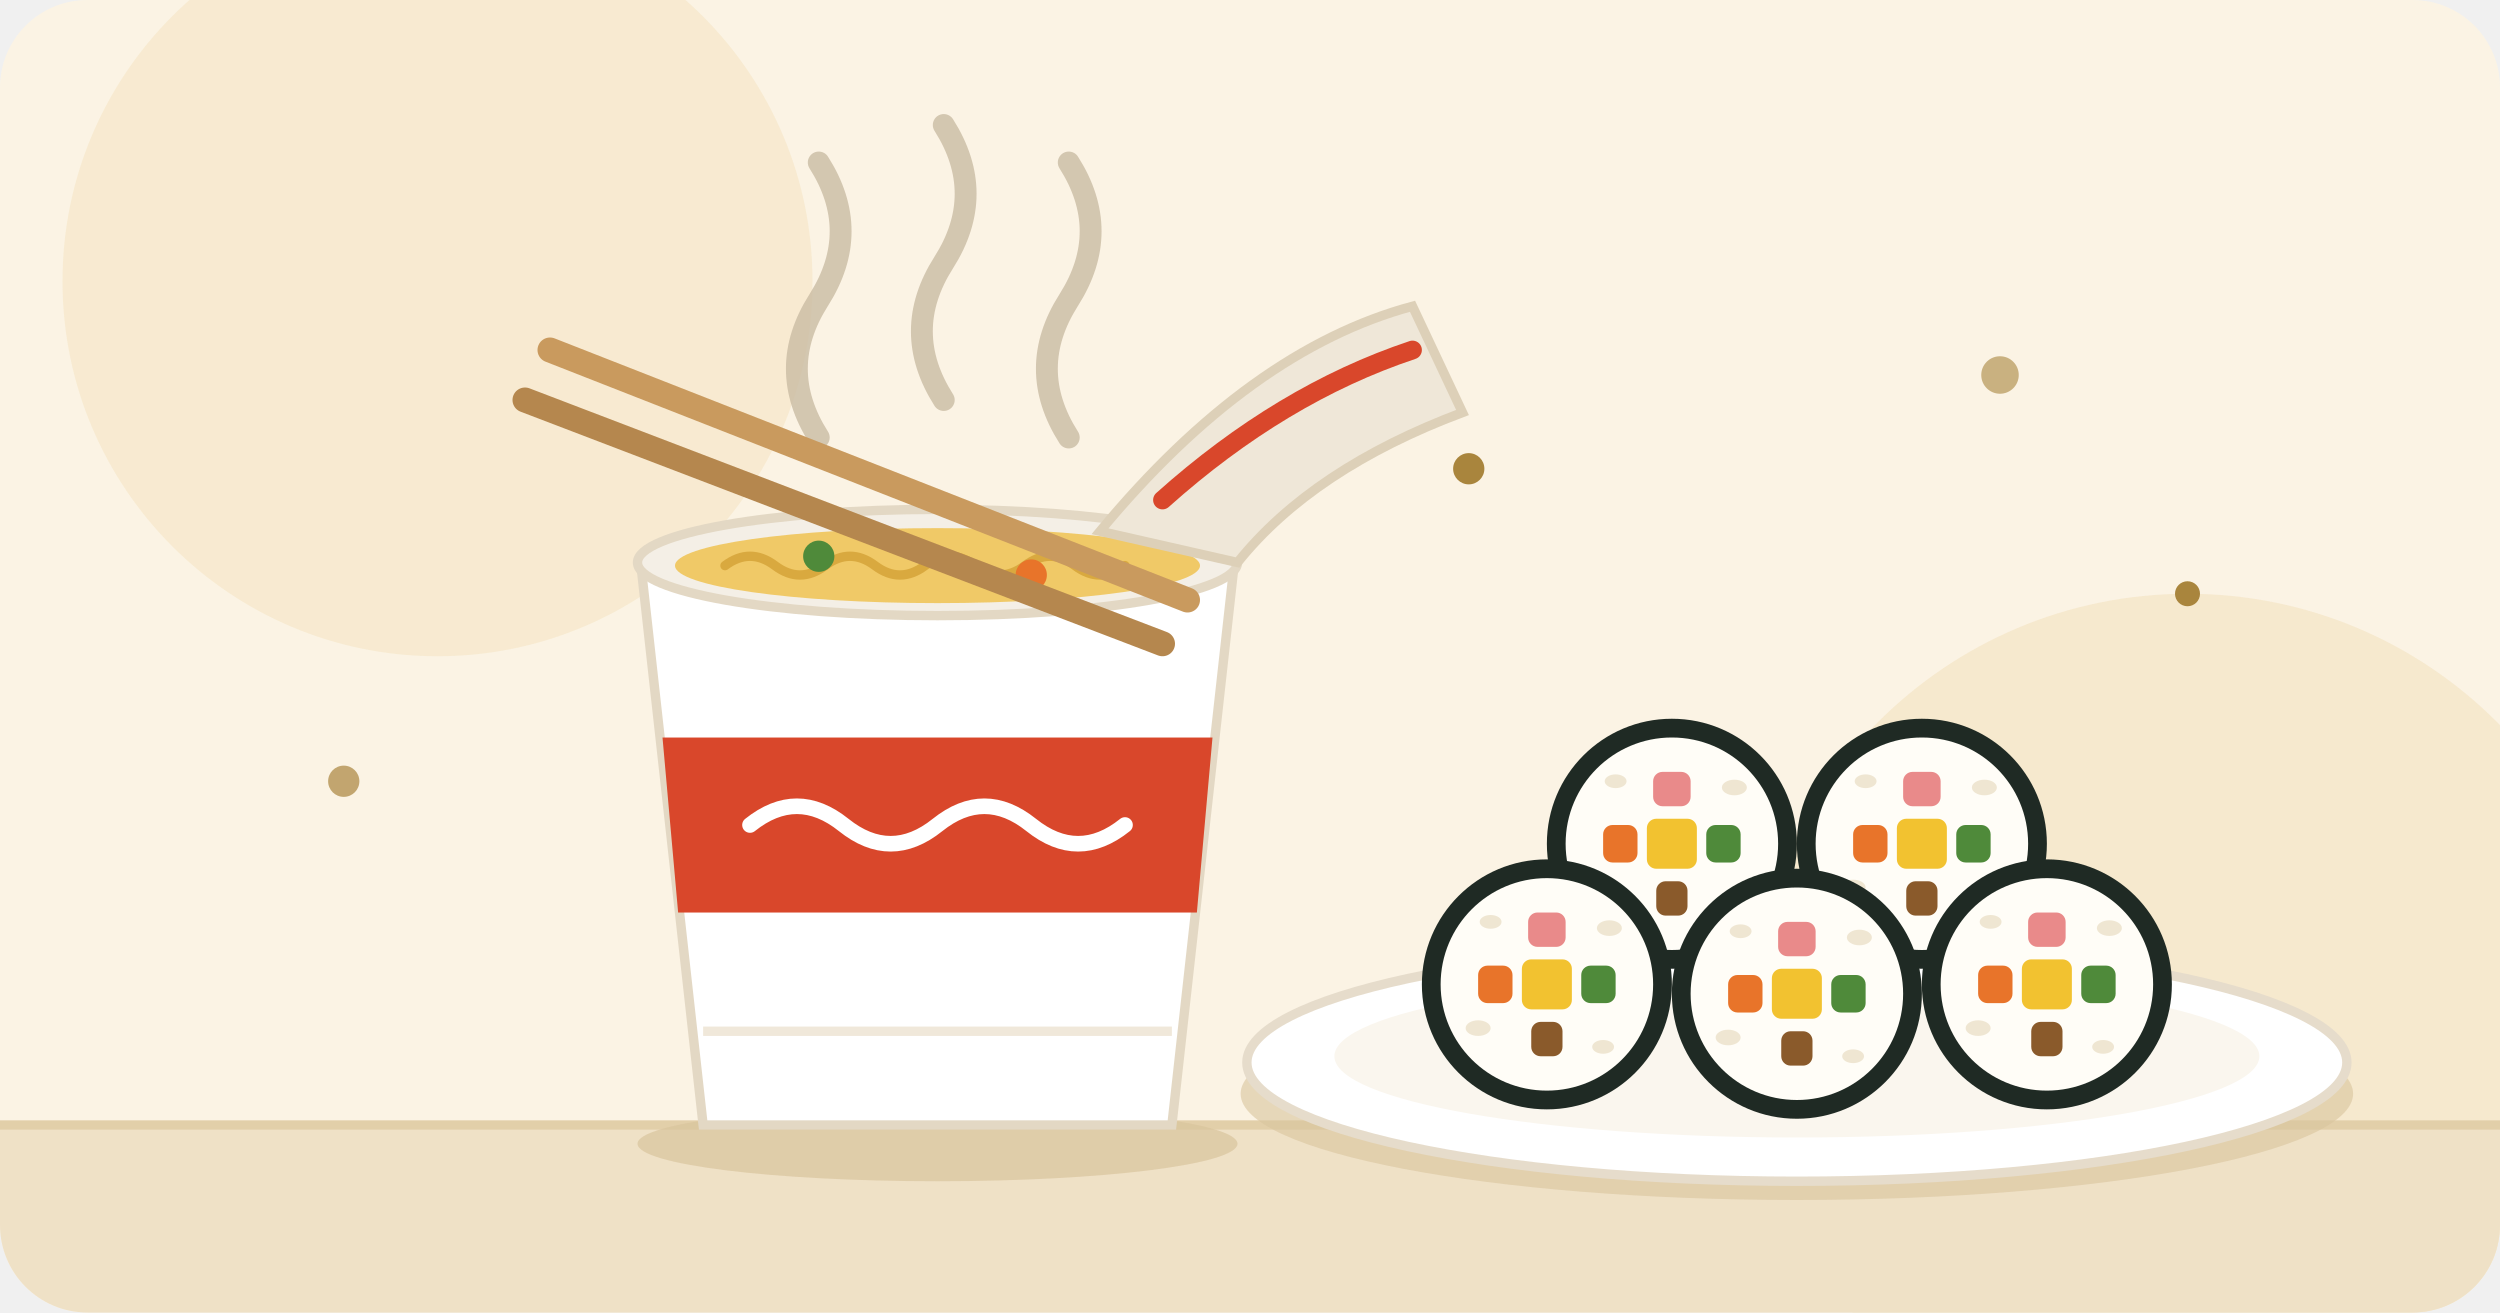
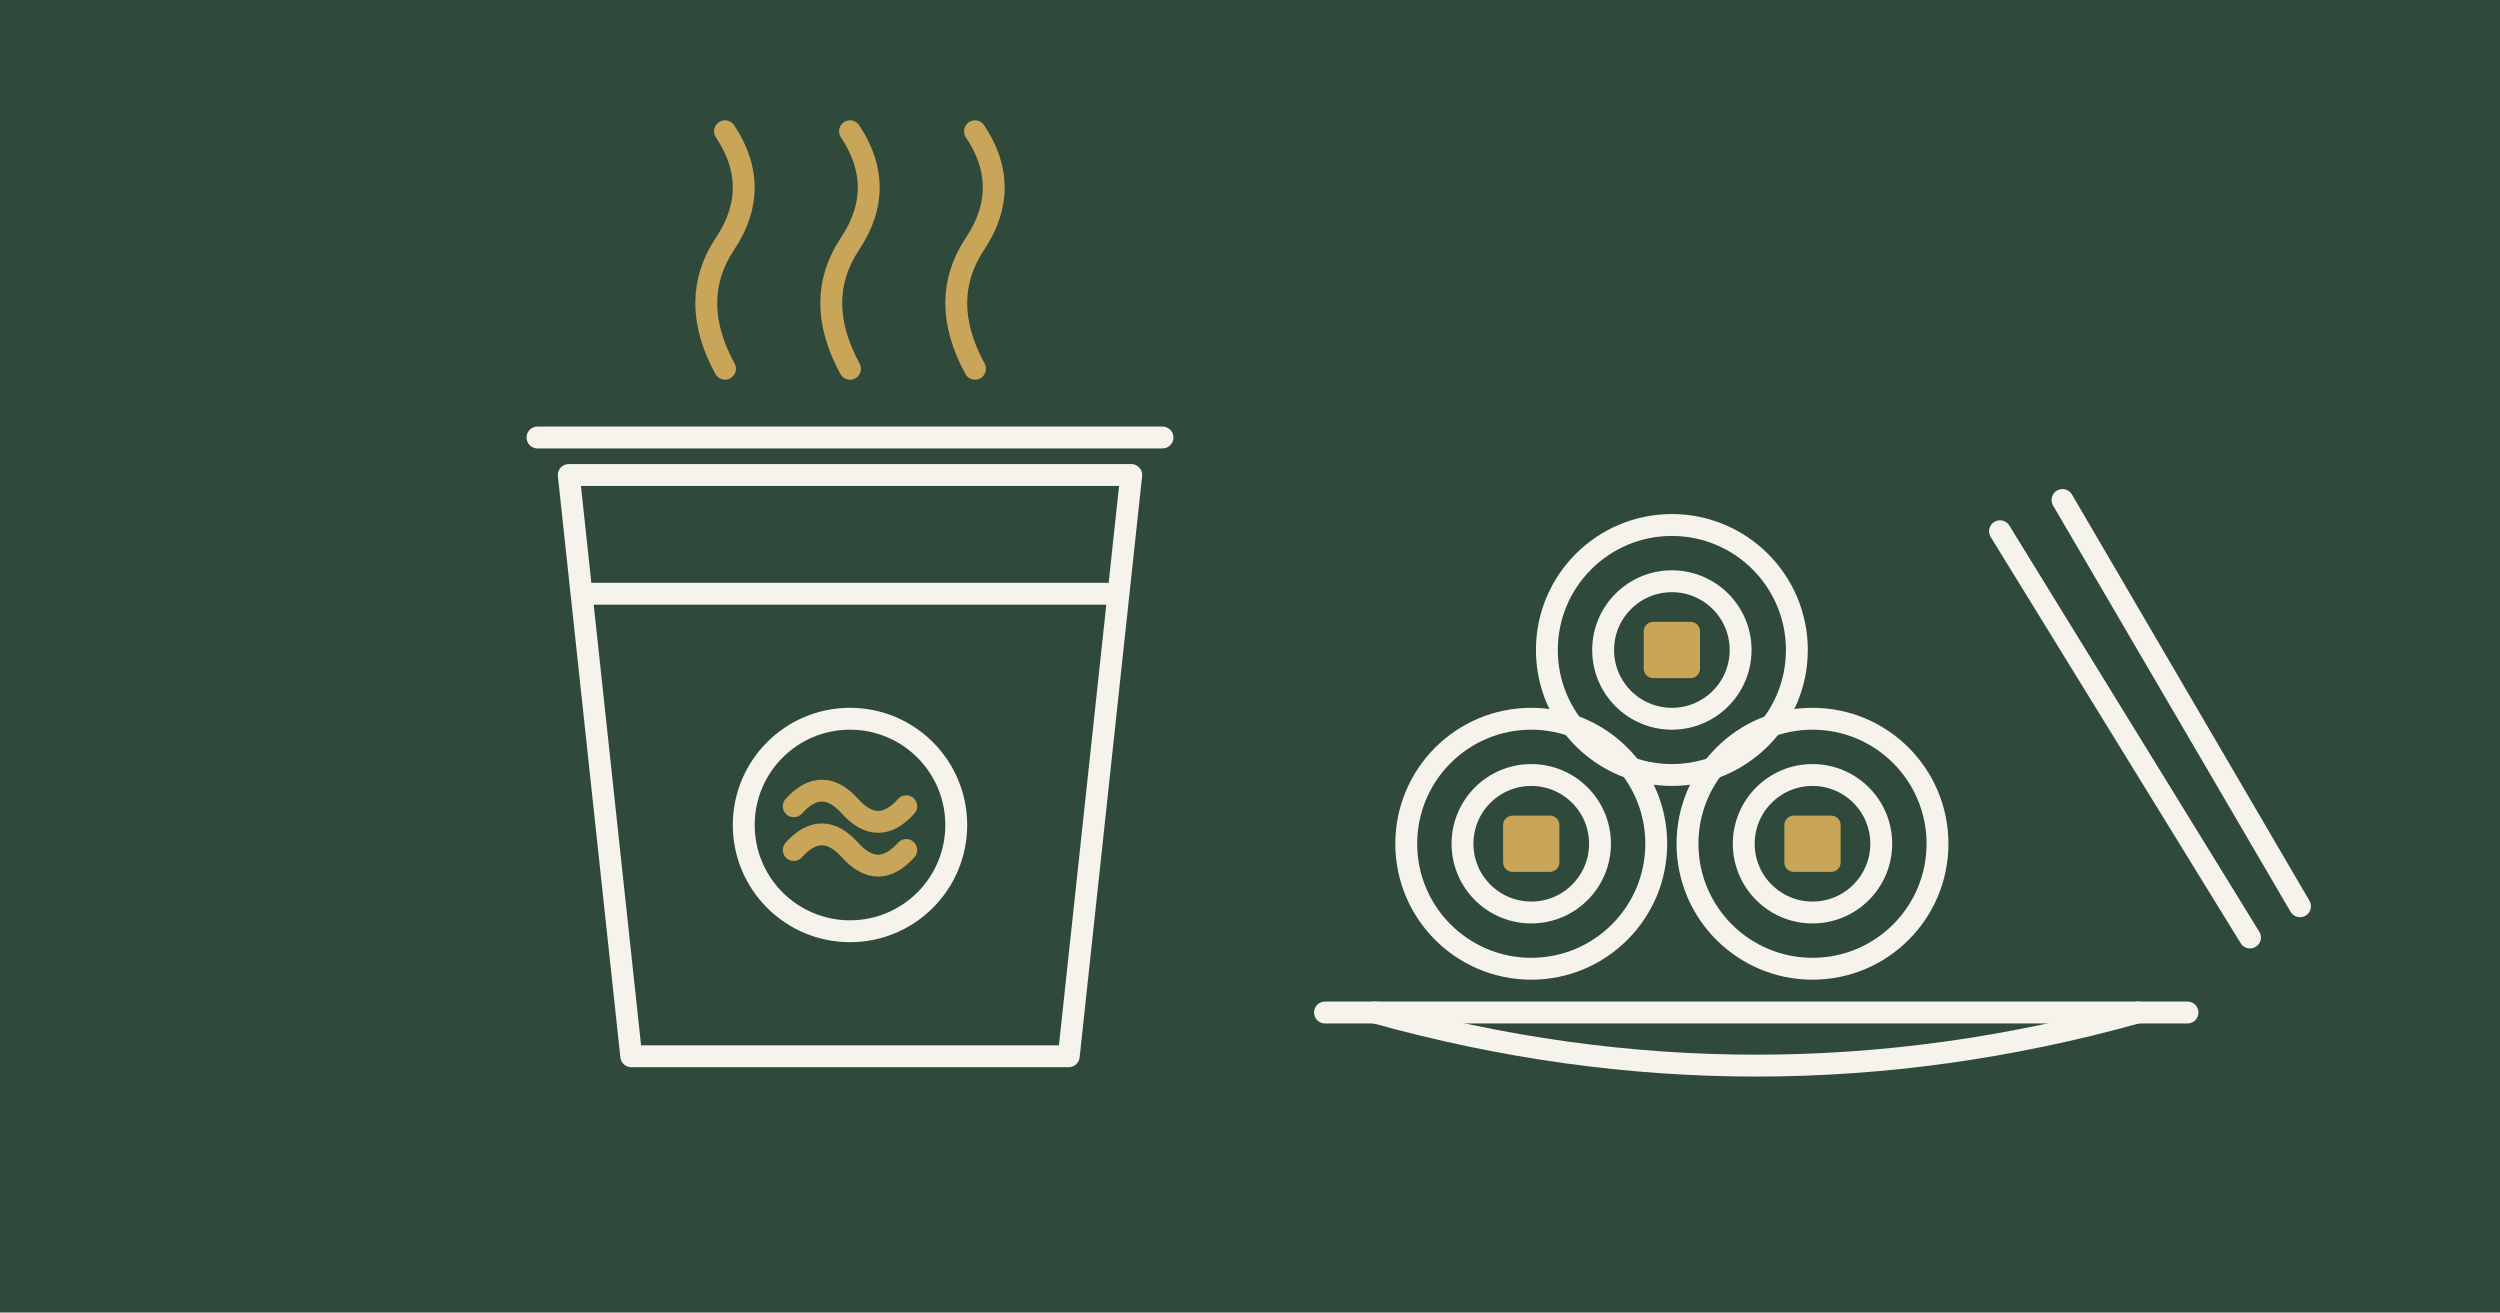
- <svg xmlns="http://www.w3.org/2000/svg" viewBox="0 0 800 420" role="img" aria-label="컵라면과 김밥 일러스트">
-   <defs>
-     <g id="gb">
-       <circle r="40" fill="#1f2a24" />
-       <circle r="34" fill="#fffdf7" />
-       <ellipse cx="-22" cy="14" rx="4" ry="2.5" fill="#efe6d2" />
-       <ellipse cx="20" cy="-18" rx="4" ry="2.5" fill="#efe6d2" />
-       <ellipse cx="18" cy="20" rx="3.5" ry="2.2" fill="#efe6d2" />
-       <ellipse cx="-18" cy="-20" rx="3.5" ry="2.2" fill="#efe6d2" />
-       <rect x="-8" y="-8" width="16" height="16" rx="3" fill="#f2c230" />
-       <rect x="-22" y="-6" width="11" height="12" rx="3" fill="#e8742a" />
-       <rect x="11" y="-6" width="11" height="12" rx="3" fill="#4f8a3a" />
-       <rect x="-6" y="-23" width="12" height="11" rx="3" fill="#e98a8a" />
-       <rect x="-5" y="12" width="10" height="11" rx="3" fill="#8a5a2b" />
-     </g>
-   </defs>
-   <clipPath id="frame">
-     <rect width="800" height="420" rx="28" />
-   </clipPath>
-   <g clip-path="url(#frame)">
-     <rect width="800" height="420" fill="#fbf3e4" />
-     <circle cx="140" cy="90" r="120" fill="#f6e7c9" opacity=".7" />
-     <circle cx="700" cy="330" r="140" fill="#f3e2c0" opacity=".6" />
-     <rect x="0" y="360" width="800" height="60" fill="#efe1c6" />
-     <path d="M0 360 H800" stroke="#e2cfa9" stroke-width="3" />
+ <svg xmlns="http://www.w3.org/2000/svg" viewBox="0 0 800 420" role="img" aria-label="컵라면과 김밥 그림">
+   <rect width="800" height="420" fill="#2f4a3a" />
+   <g fill="none" stroke="#f6f3ec" stroke-width="7" stroke-linecap="round" stroke-linejoin="round">
+     <path d="M232 118 q-12 -22 0 -40 q12 -18 0 -36 M272 118 q-12 -22 0 -40 q12 -18 0 -36 M312 118 q-12 -22 0 -40 q12 -18 0 -36" stroke="#c9a55a" />
+     <path d="M182 152 L202 338 H342 L362 152 Z" />
+     <path d="M172 140 H372" />
+     <path d="M190 190 H354" />
+     <circle cx="272" cy="264" r="34" />
+     <path d="M254 258 q9 -10 18 0 t18 0 M254 272 q9 -10 18 0 t18 0" stroke="#c9a55a" />
+     <path d="M424 324 H700" />
+     <path d="M440 324 q122 34 244 0" />
+     <circle cx="490" cy="270" r="40" />
+     <circle cx="490" cy="270" r="22" />
+     <circle cx="580" cy="270" r="40" />
+     <circle cx="580" cy="270" r="22" />
+     <circle cx="535" cy="208" r="40" />
+     <circle cx="535" cy="208" r="22" />
+     <path d="M640 170 L720 300 M660 160 L736 290" />
  </g>
-   <g fill="none" stroke="#c9bba3" stroke-width="7" stroke-linecap="round" opacity=".8">
-     <path d="M262 140 q-14 -22 0 -44 q14 -22 0 -44" />
-     <path d="M302 128 q-14 -22 0 -44 q14 -22 0 -44" />
-     <path d="M342 140 q-14 -22 0 -44 q14 -22 0 -44" />
-   </g>
-   <ellipse cx="300" cy="366" rx="96" ry="12" fill="#d9c49d" opacity=".7" />
-   <path d="M205 180 L395 180 L375 360 L225 360 Z" fill="#ffffff" stroke="#e3d8c4" stroke-width="3" />
-   <path d="M212 236 L388 236 L383 292 L217 292 Z" fill="#d9472b" />
-   <path d="M240 264 q15 -12 30 0 t30 0 t30 0 t30 0" fill="none" stroke="#fff" stroke-width="5" stroke-linecap="round" />
-   <path d="M225 330 L375 330" stroke="#f0e8da" stroke-width="3" />
-   <ellipse cx="300" cy="180" rx="96" ry="17" fill="#f4efe6" stroke="#e3d8c4" stroke-width="3" />
-   <ellipse cx="300" cy="181" rx="84" ry="12" fill="#f0c967" />
-   <g fill="none" stroke="#d9a93f" stroke-width="3" stroke-linecap="round">
-     <path d="M232 181 q8 -6 16 0 t16 0 t16 0 t16 0 t16 0 t16 0 t16 0 t16 0" />
-   </g>
-   <circle cx="262" cy="178" r="5" fill="#4f8a3a" />
-   <circle cx="330" cy="184" r="5" fill="#e8742a" />
-   <path d="M352 170 Q 400 112 452 98 L 468 132 Q 420 150 396 180 Z" fill="#efe7d8" stroke="#ddd0b8" stroke-width="3" />
-   <path d="M372 160 Q 410 126 452 112" fill="none" stroke="#d9472b" stroke-width="6" stroke-linecap="round" />
-   <path d="M168 128 L372 206" stroke="#b5874e" stroke-width="8" stroke-linecap="round" />
-   <path d="M176 112 L380 192" stroke="#c99a5e" stroke-width="8" stroke-linecap="round" />
-   <ellipse cx="575" cy="350" rx="178" ry="34" fill="#d9c49d" opacity=".6" />
-   <ellipse cx="575" cy="340" rx="176" ry="38" fill="#ffffff" stroke="#e6dccb" stroke-width="3" />
-   <ellipse cx="575" cy="338" rx="148" ry="26" fill="#faf6ee" />
-   <use href="#gb" transform="translate(535 270)" />
-   <use href="#gb" transform="translate(615 270)" />
-   <use href="#gb" transform="translate(495 315)" />
-   <use href="#gb" transform="translate(575 318)" />
-   <use href="#gb" transform="translate(655 315)" />
-   <g fill="#a9853d">
-     <circle cx="470" cy="150" r="5" />
-     <circle cx="700" cy="190" r="4" />
-     <circle cx="640" cy="120" r="6" opacity=".6" />
-     <circle cx="110" cy="250" r="5" opacity=".7" />
+   <g fill="#c9a55a">
+     <rect x="481" y="261" width="18" height="18" rx="3" />
+     <rect x="571" y="261" width="18" height="18" rx="3" />
+     <rect x="526" y="199" width="18" height="18" rx="3" />
  </g>
</svg>
